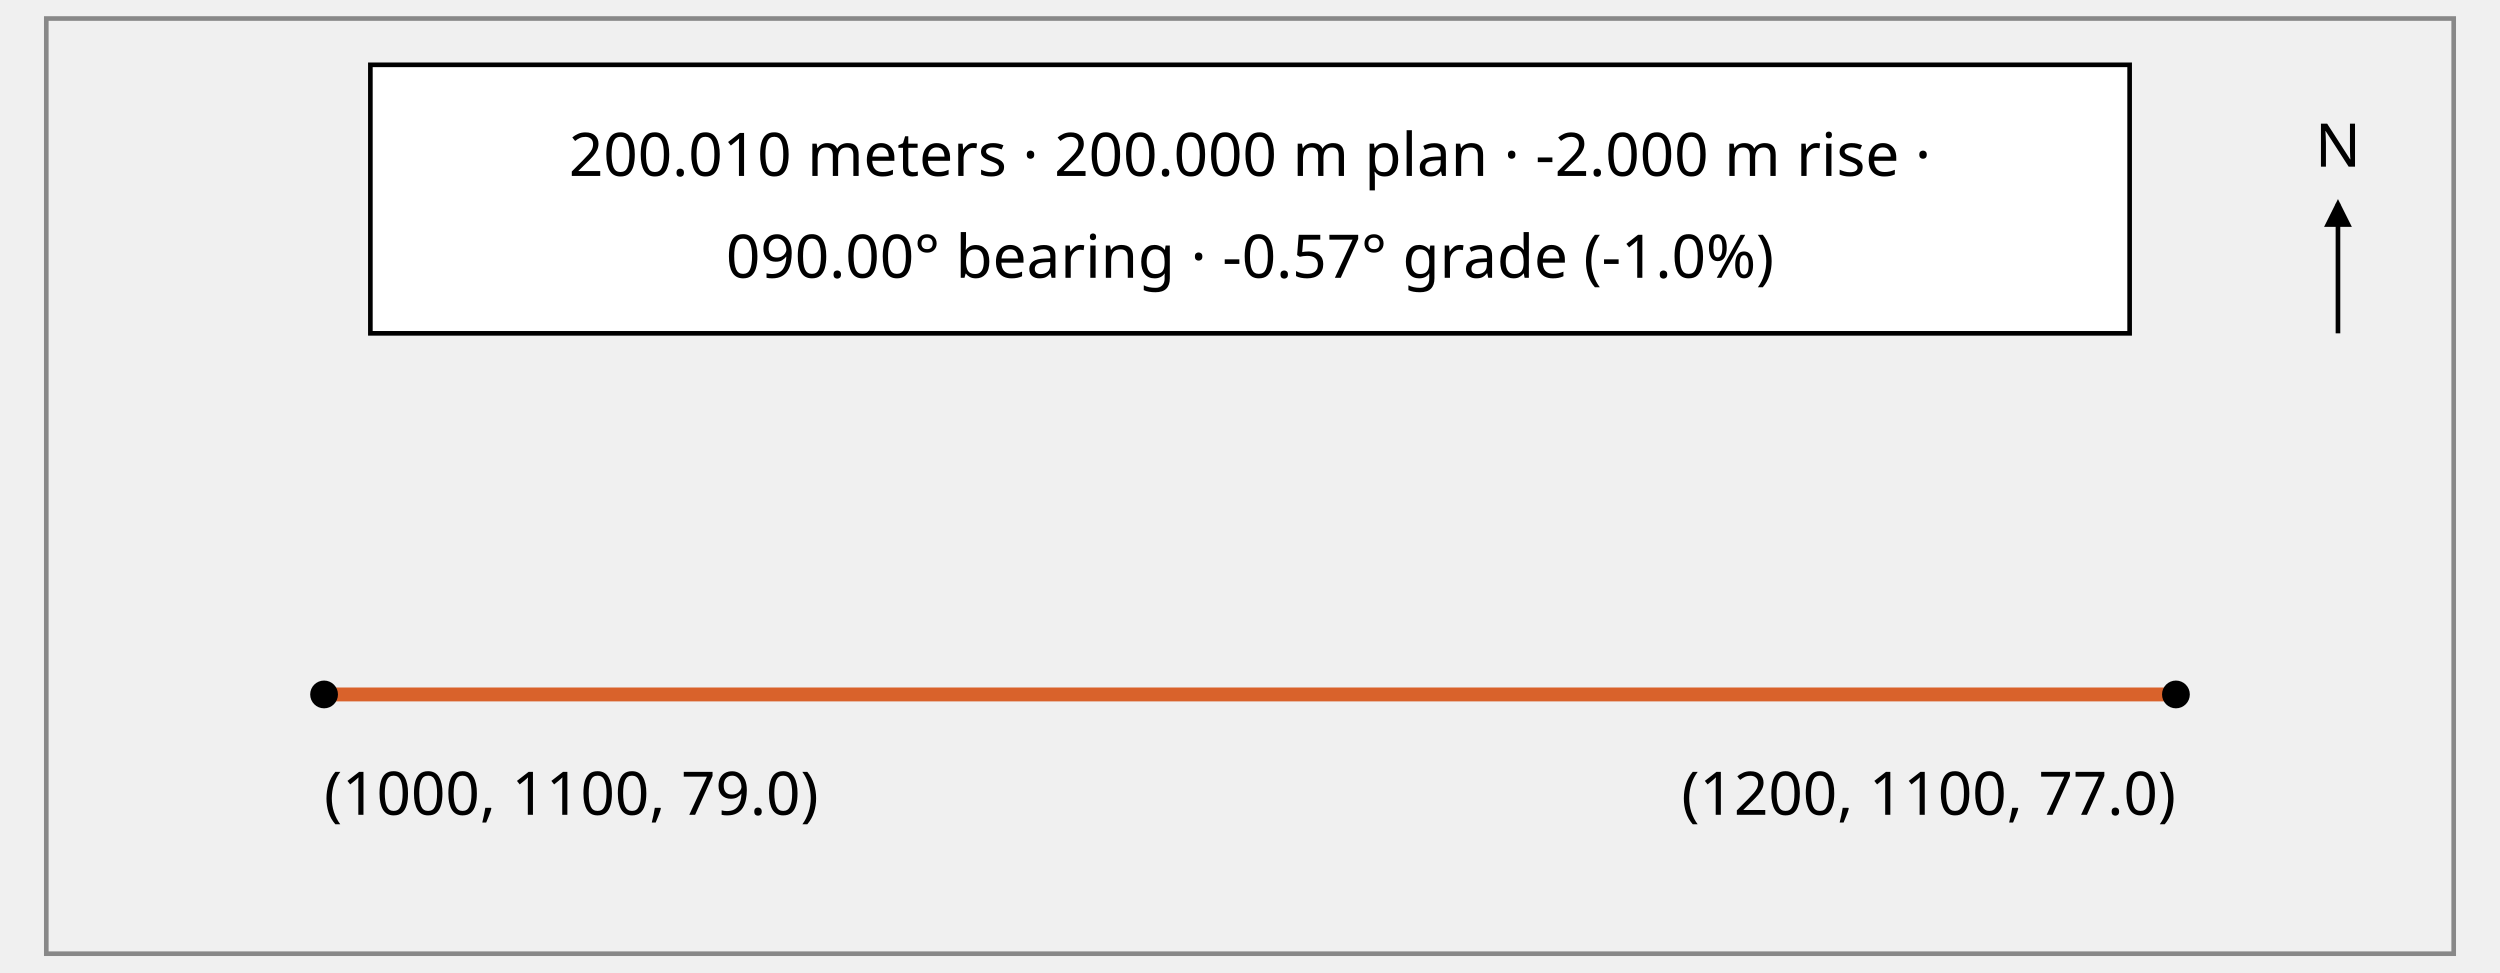
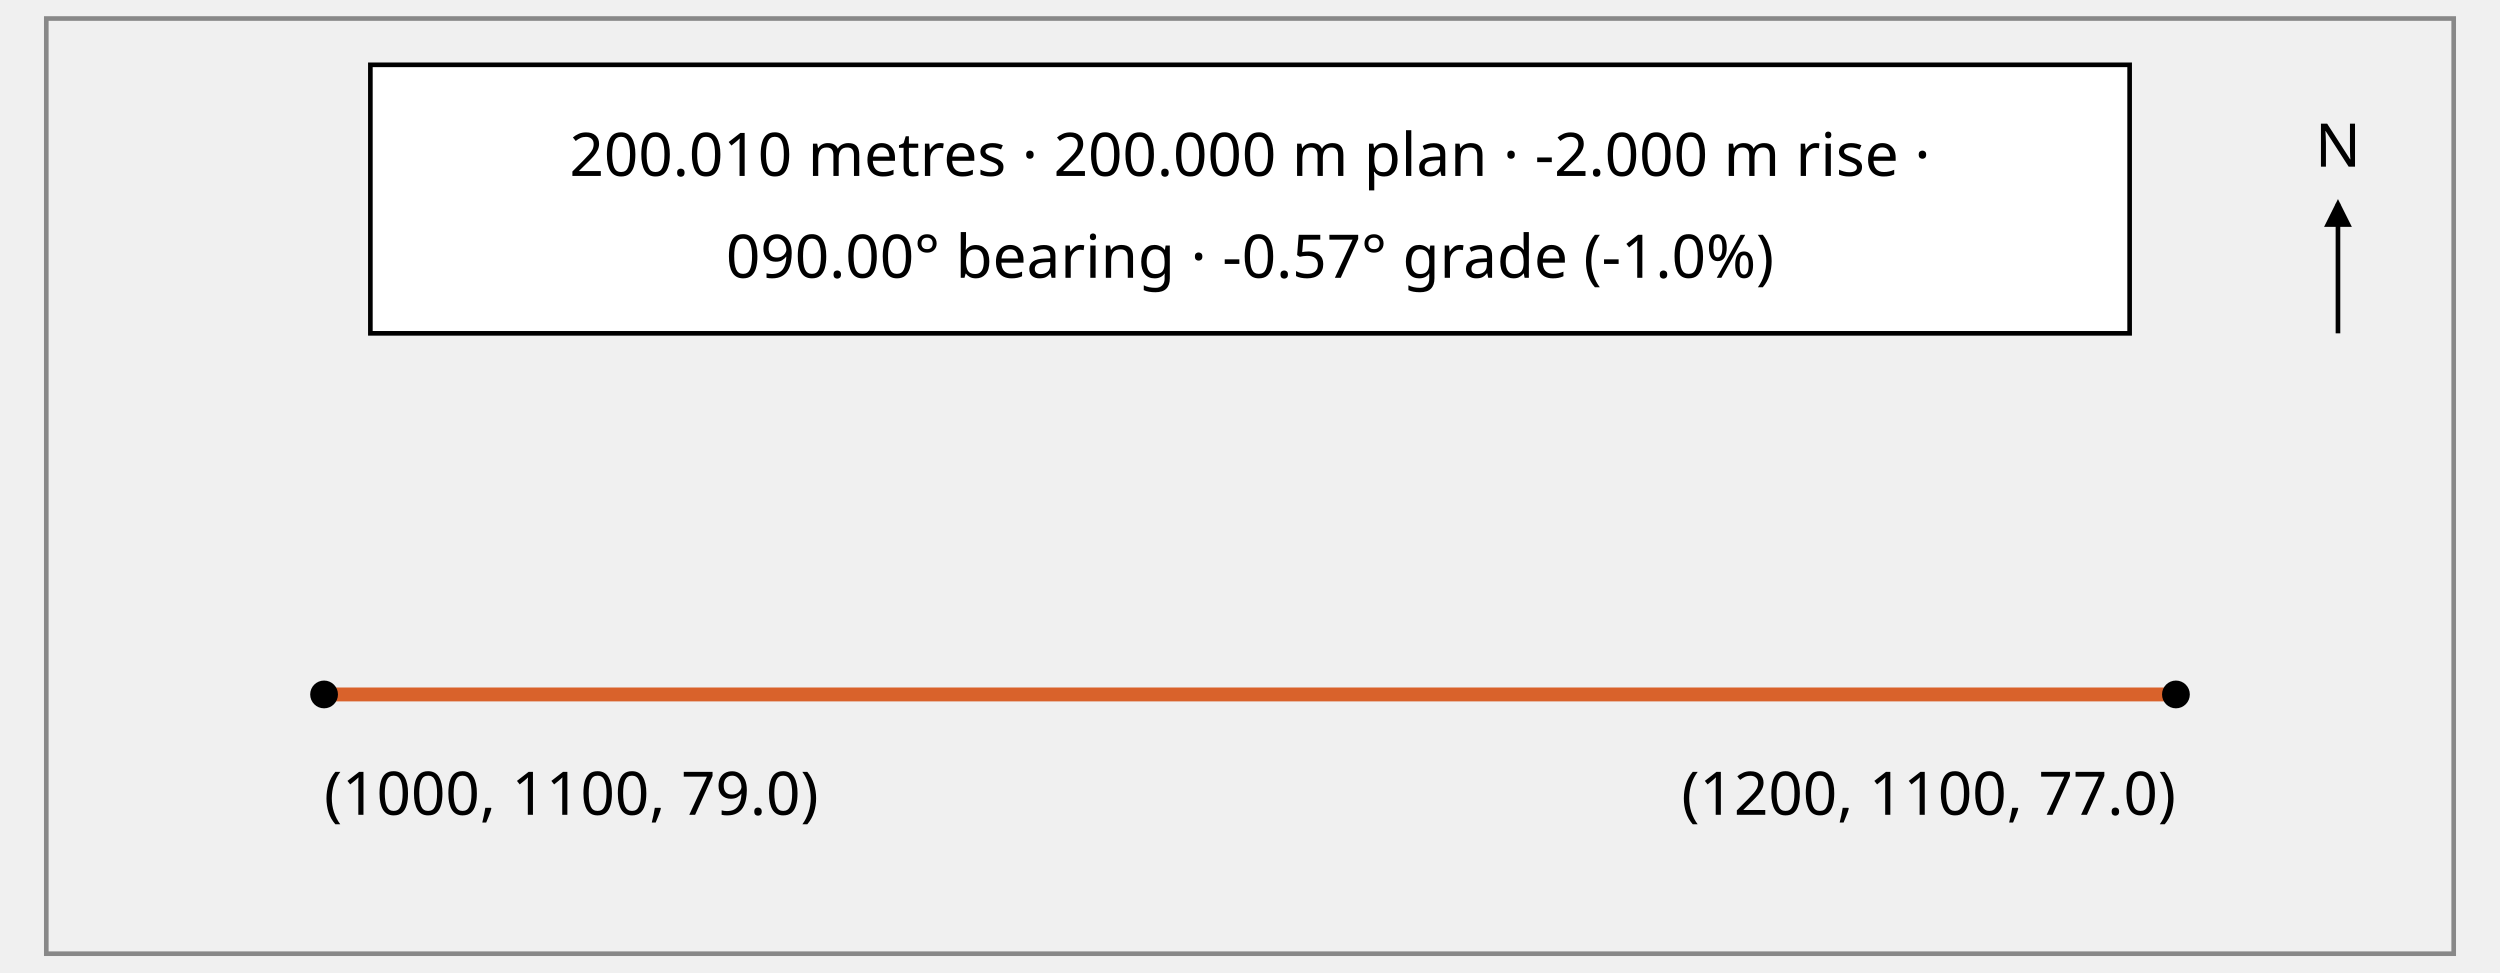
<svg xmlns="http://www.w3.org/2000/svg" viewBox="0 0 540 210" width="540" height="210" role="img" aria-label="Geology workspace, plan view, Measure Distance armed over string 1 of layer Seam A roof, the segment under the cursor lit orange and the readout message in the banner at the top of the view.">
  <rect x="10" y="4" width="520" height="202" stroke="#888" stroke-width="1" fill="none" />
  <rect x="80" y="14" width="380" height="58" stroke="#000" stroke-width="1" fill="#fff" />
  <line x1="505" y1="72" x2="505" y2="44" stroke="#000" stroke-width="1" />
  <path d="M505 43 l-3 6 l6 0 z" fill="#000" />
  <text x="505" y="36" font-family="sans-serif" font-size="13" fill="#000" text-anchor="middle">N</text>
  <line x1="70" y1="150" x2="470" y2="150" stroke="#d9622b" stroke-width="3" />
  <g fill="#000">
    <circle cx="70" cy="150" r="3" />
    <circle cx="470" cy="150" r="3" />
  </g>
  <g font-family="sans-serif" font-size="13" fill="#000">
-     <text x="270" y="38" text-anchor="middle">200.010 meters · 200.000 m plan · -2.000 m rise ·</text>
+     <text x="270" y="38" text-anchor="middle">200.010 metres · 200.000 m plan · -2.000 m rise ·</text>
    <text x="270" y="60" text-anchor="middle">090.00° bearing · -0.57° grade (-1.0%)</text>
    <text x="70" y="176">(1000, 1100, 79.0)</text>
    <text x="470" y="176" text-anchor="end">(1200, 1100, 77.0)</text>
  </g>
</svg>
